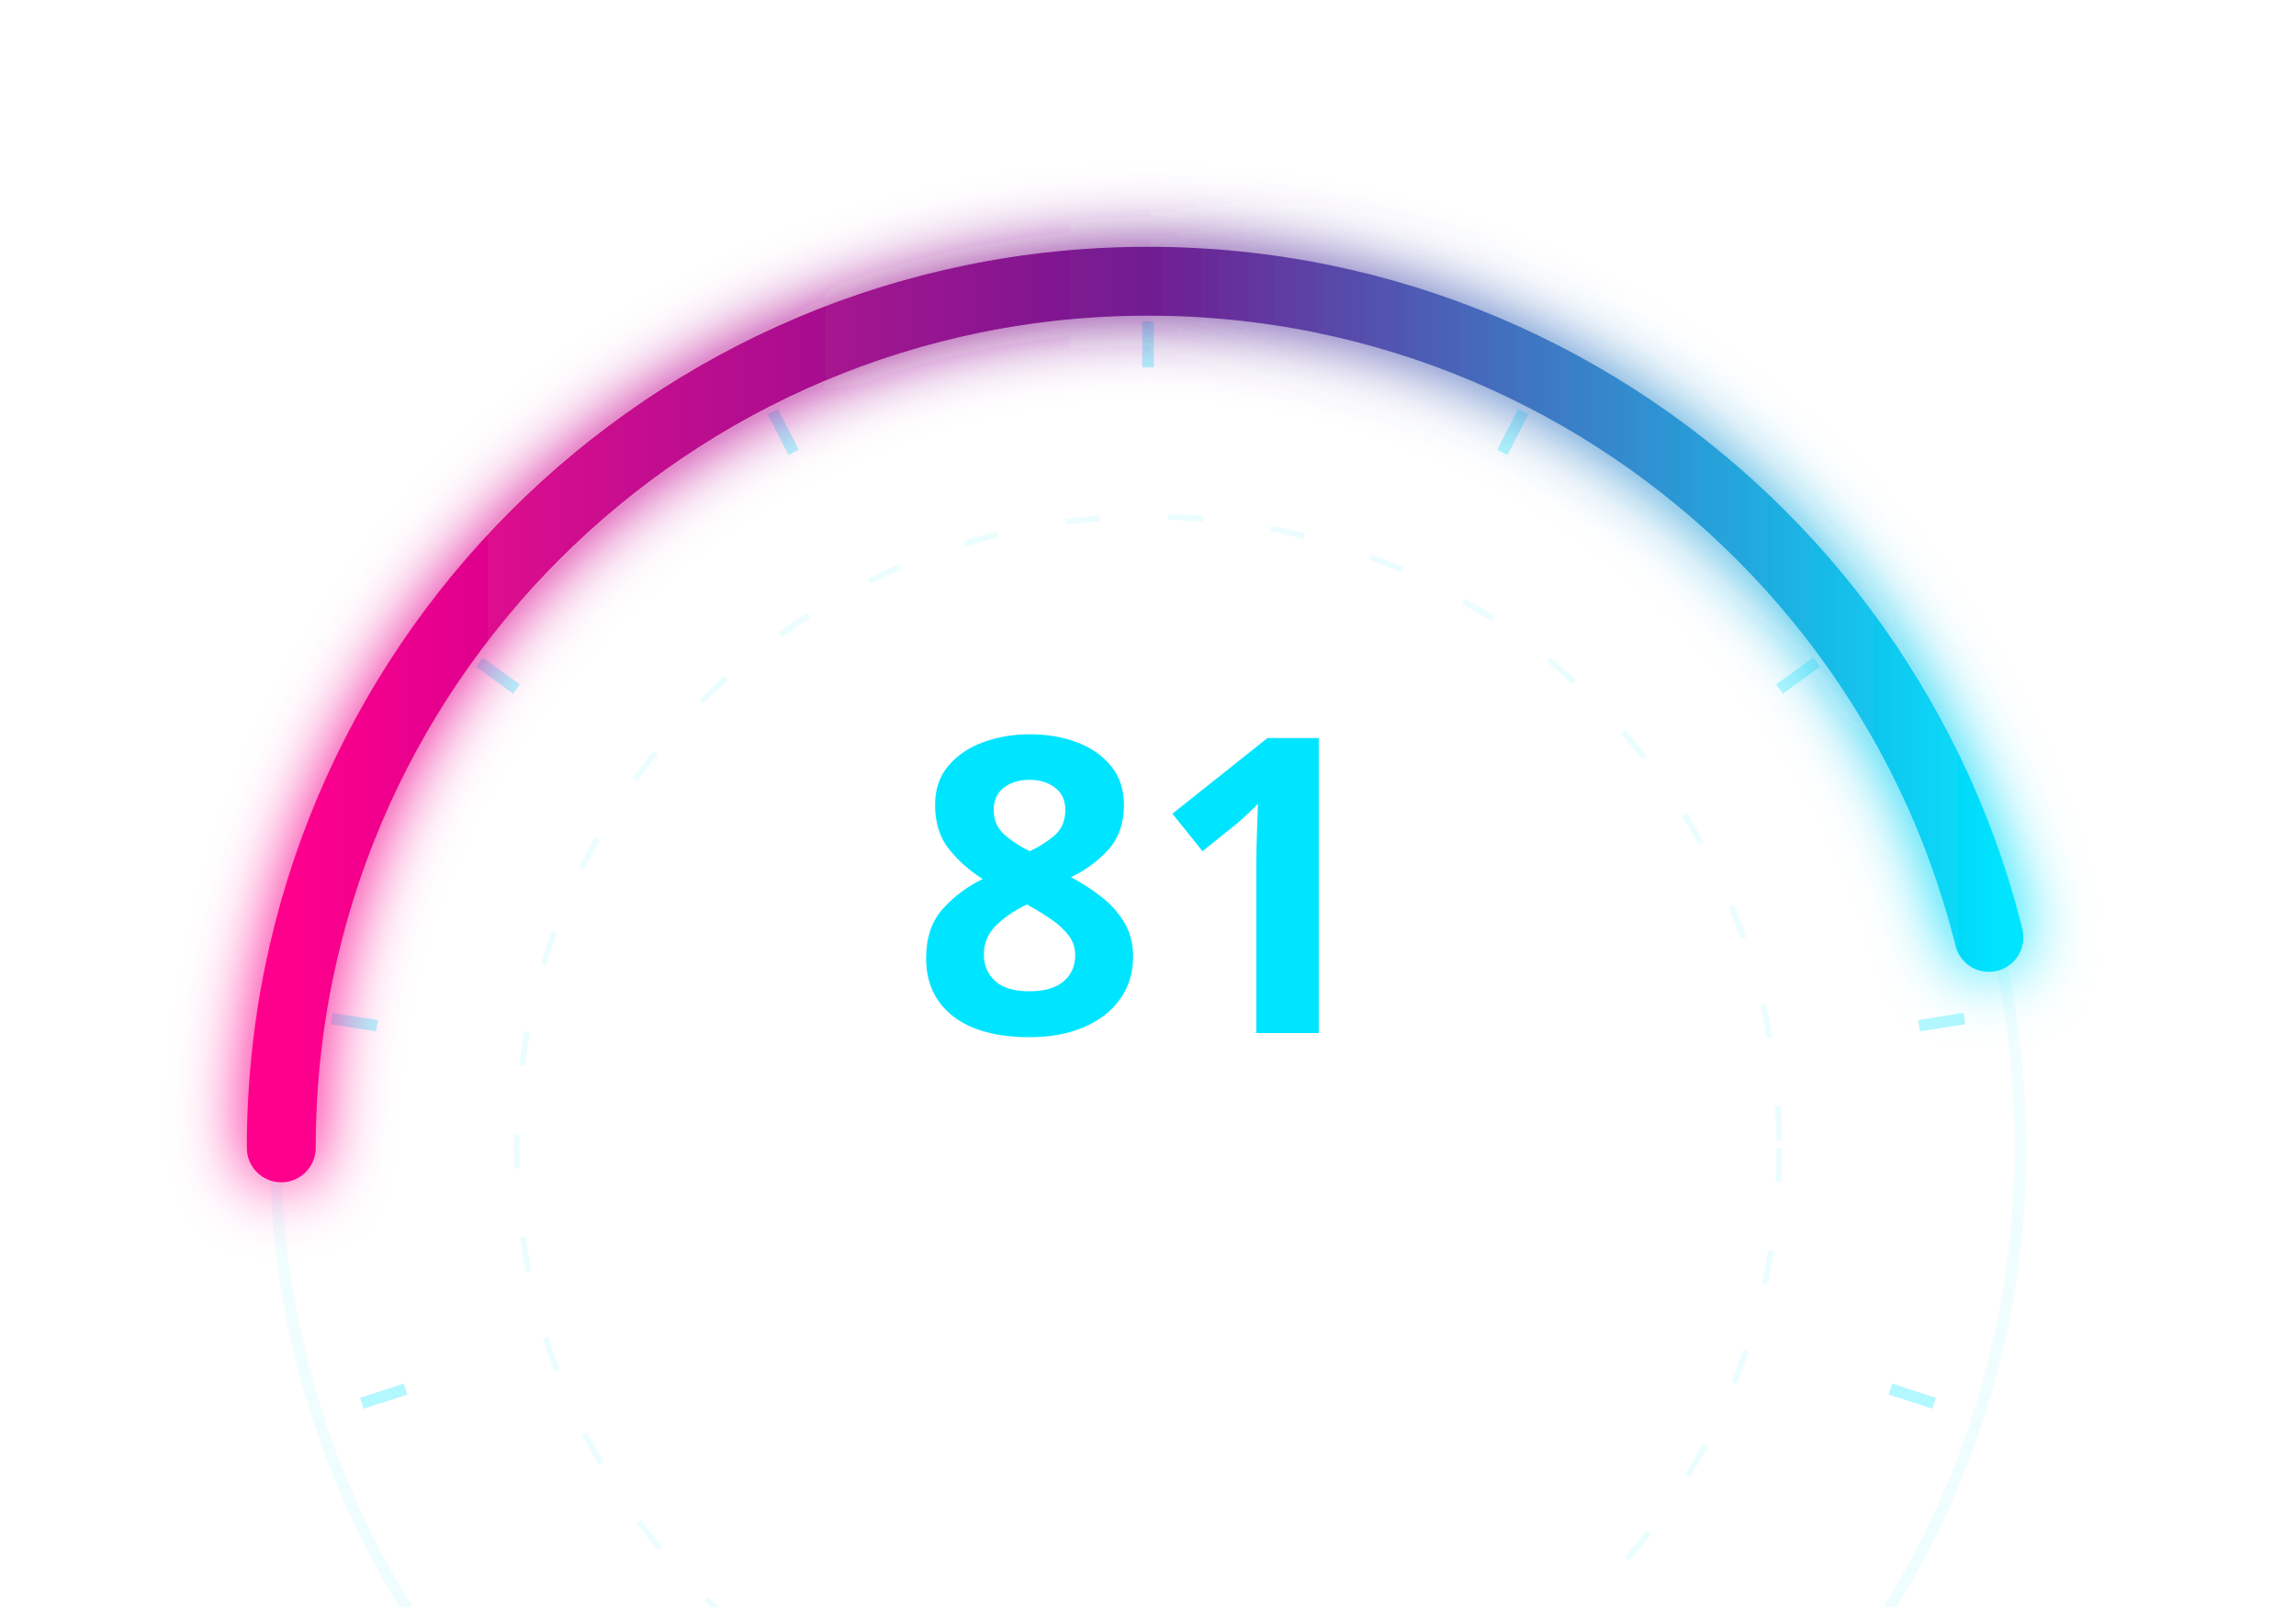
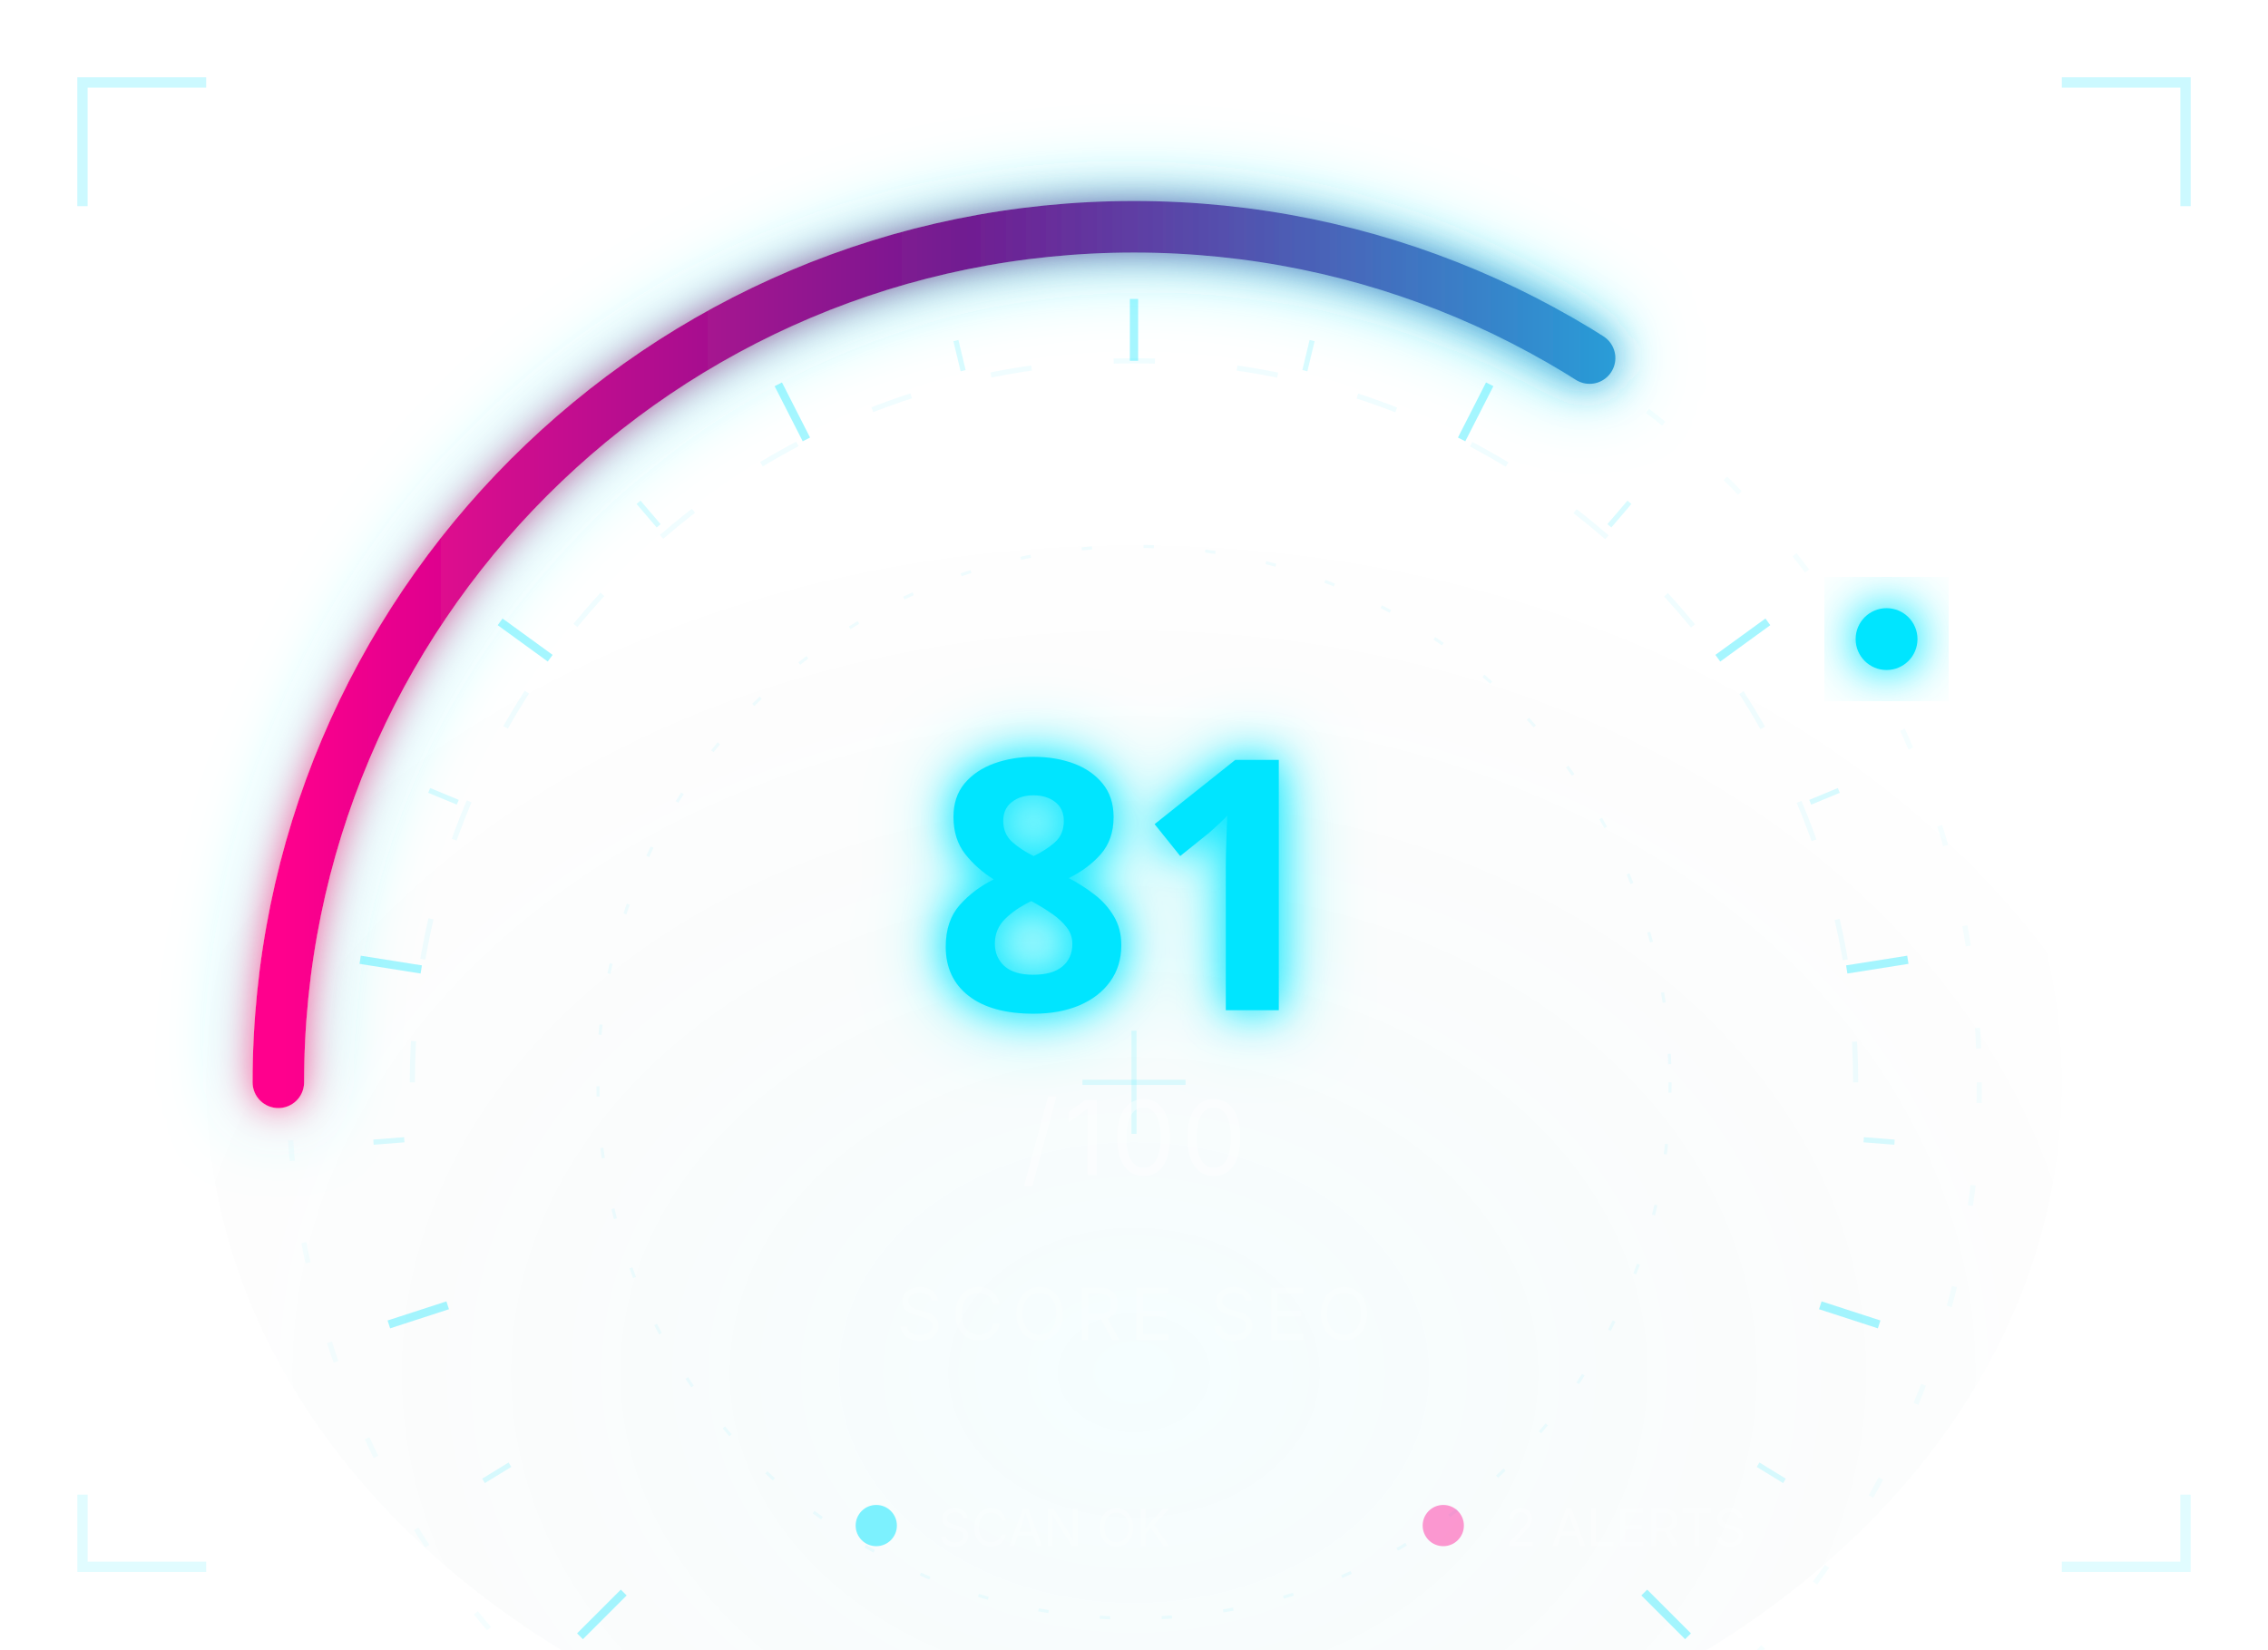
- <svg xmlns="http://www.w3.org/2000/svg" viewBox="0 0 200 140">
+ <svg xmlns="http://www.w3.org/2000/svg" viewBox="0 0 220 160">
  <defs>
-     <linearGradient id="gauge-grad" x1="0%" y1="0%" x2="100%" y2="0%">
-       <stop offset="0%" stop-color="#FF008D" />
-       <stop offset="50%" stop-color="#711C91" />
-       <stop offset="100%" stop-color="#00E5FF" />
-     </linearGradient>
-     <filter id="gauge-glow" x="-30%" y="-30%" width="160%" height="160%">
-       <feGaussianBlur in="SourceGraphic" stdDeviation="3" result="blur" />
+     <filter id="g-glow" x="-50%" y="-50%" width="200%" height="200%">
+       <feGaussianBlur in="SourceGraphic" stdDeviation="2" result="b1" />
+       <feGaussianBlur in="SourceGraphic" stdDeviation="4" result="b2" />
+       <feColorMatrix in="b2" type="matrix" values="0 0 0 0 0  0 0 0 0 0.9  0 0 0 0 1  0 0 0 0.6 0" result="cyan" />
      <feMerge>
-         <feMergeNode in="blur" />
+         <feMergeNode in="cyan" />
+         <feMergeNode in="b1" />
        <feMergeNode in="SourceGraphic" />
      </feMerge>
    </filter>
+     <filter id="g-glow-m" x="-50%" y="-50%" width="200%" height="200%">
+       <feGaussianBlur in="SourceGraphic" stdDeviation="3" result="b1" />
+       <feColorMatrix in="b1" type="matrix" values="0 0 0 0 1  0 0 0 0 0  0 0 0 0 0.55  0 0 0 0.5 0" result="mag" />
+       <feMerge>
+         <feMergeNode in="mag" />
+         <feMergeNode in="SourceGraphic" />
+       </feMerge>
+     </filter>
+     <linearGradient id="g-grad" x1="0%" y1="0%" x2="100%" y2="0%">
+       <stop offset="0%" stop-color="#FF008D" />
+       <stop offset="40%" stop-color="#711C91" />
+       <stop offset="100%" stop-color="#00E5FF" />
+     </linearGradient>
+     <radialGradient id="g-ambient" cx="50%" cy="70%" r="60%">
+       <stop offset="0%" stop-color="rgba(0,229,255,0.04)" />
+       <stop offset="100%" stop-color="transparent" />
+     </radialGradient>
  </defs>
-   <g transform="translate(100,100)" opacity="0.3">
-     <line x1="0" y1="-72" x2="0" y2="-68" stroke="#00E5FF" stroke-width="1" transform="rotate(-135)" />
-     <line x1="0" y1="-72" x2="0" y2="-68" stroke="#00E5FF" stroke-width="1" transform="rotate(-108)" />
-     <line x1="0" y1="-72" x2="0" y2="-68" stroke="#00E5FF" stroke-width="1" transform="rotate(-81)" />
-     <line x1="0" y1="-72" x2="0" y2="-68" stroke="#00E5FF" stroke-width="1" transform="rotate(-54)" />
-     <line x1="0" y1="-72" x2="0" y2="-68" stroke="#00E5FF" stroke-width="1" transform="rotate(-27)" />
-     <line x1="0" y1="-72" x2="0" y2="-68" stroke="#00E5FF" stroke-width="1" transform="rotate(0)" />
-     <line x1="0" y1="-72" x2="0" y2="-68" stroke="#00E5FF" stroke-width="1" transform="rotate(27)" />
-     <line x1="0" y1="-72" x2="0" y2="-68" stroke="#00E5FF" stroke-width="1" transform="rotate(54)" />
-     <line x1="0" y1="-72" x2="0" y2="-68" stroke="#00E5FF" stroke-width="1" transform="rotate(81)" />
-     <line x1="0" y1="-72" x2="0" y2="-68" stroke="#00E5FF" stroke-width="1" transform="rotate(108)" />
-     <line x1="0" y1="-72" x2="0" y2="-68" stroke="#00E5FF" stroke-width="1" transform="rotate(135)" />
+   <ellipse cx="110" cy="105" rx="90" ry="70" fill="url(#g-ambient)" />
+   <circle cx="110" cy="105" r="82" fill="none" stroke="rgba(0,229,255,0.04)" stroke-width="0.5" stroke-dasharray="2 8" />
+   <g transform="translate(110,105)" opacity="0.35">
+     <line x1="0" y1="-76" x2="0" y2="-70" stroke="#00E5FF" stroke-width="0.8" transform="rotate(-135)" />
+     <line x1="0" y1="-76" x2="0" y2="-70" stroke="#00E5FF" stroke-width="0.8" transform="rotate(-108)" />
+     <line x1="0" y1="-76" x2="0" y2="-70" stroke="#00E5FF" stroke-width="0.8" transform="rotate(-81)" />
+     <line x1="0" y1="-76" x2="0" y2="-70" stroke="#00E5FF" stroke-width="0.8" transform="rotate(-54)" />
+     <line x1="0" y1="-76" x2="0" y2="-70" stroke="#00E5FF" stroke-width="0.8" transform="rotate(-27)" />
+     <line x1="0" y1="-76" x2="0" y2="-70" stroke="#00E5FF" stroke-width="0.8" transform="rotate(0)" />
+     <line x1="0" y1="-76" x2="0" y2="-70" stroke="#00E5FF" stroke-width="0.8" transform="rotate(27)" />
+     <line x1="0" y1="-76" x2="0" y2="-70" stroke="#00E5FF" stroke-width="0.8" transform="rotate(54)" />
+     <line x1="0" y1="-76" x2="0" y2="-70" stroke="#00E5FF" stroke-width="0.8" transform="rotate(81)" />
+     <line x1="0" y1="-76" x2="0" y2="-70" stroke="#00E5FF" stroke-width="0.8" transform="rotate(108)" />
+     <line x1="0" y1="-76" x2="0" y2="-70" stroke="#00E5FF" stroke-width="0.8" transform="rotate(135)" />
  </g>
-   <circle cx="100" cy="100" r="76" fill="none" stroke="rgba(0,229,255,0.06)" stroke-width="1" />
-   <path d="M 24.5 100 A 75.5 75.5 0 1 1 175.5 100" fill="none" stroke="rgba(255,255,255,0.06)" stroke-width="6" stroke-linecap="round" />
-   <path d="M 24.5 100 A 75.5 75.5 0 1 1 175.5 100" fill="none" stroke="url(#gauge-grad)" stroke-width="6" stroke-linecap="round" stroke-dasharray="218.7 270" filter="url(#gauge-glow)" />
-   <circle cx="100" cy="100" r="55" fill="none" stroke="rgba(0,229,255,0.08)" stroke-width="0.5" stroke-dasharray="3 6" />
-   <text x="100" y="90" text-anchor="middle" font-family="Orbitron,sans-serif" font-size="36" font-weight="800" fill="#00E5FF">81</text>
-   <text x="100" y="108" text-anchor="middle" font-family="Inter,sans-serif" font-size="9" fill="rgba(255,255,255,0.5)" letter-spacing="1.5">/100</text>
-   <text x="100" y="125" text-anchor="middle" font-family="Inter,sans-serif" font-size="7" fill="rgba(255,255,255,0.35)" letter-spacing="0.5">SCORE SEO</text>
+   <g transform="translate(110,105)" opacity="0.15">
+     <line x1="0" y1="-74" x2="0" y2="-71" stroke="#00E5FF" stroke-width="0.5" transform="rotate(-121.5)" />
+     <line x1="0" y1="-74" x2="0" y2="-71" stroke="#00E5FF" stroke-width="0.5" transform="rotate(-94.5)" />
+     <line x1="0" y1="-74" x2="0" y2="-71" stroke="#00E5FF" stroke-width="0.5" transform="rotate(-67.5)" />
+     <line x1="0" y1="-74" x2="0" y2="-71" stroke="#00E5FF" stroke-width="0.5" transform="rotate(-40.5)" />
+     <line x1="0" y1="-74" x2="0" y2="-71" stroke="#00E5FF" stroke-width="0.5" transform="rotate(-13.5)" />
+     <line x1="0" y1="-74" x2="0" y2="-71" stroke="#00E5FF" stroke-width="0.5" transform="rotate(13.5)" />
+     <line x1="0" y1="-74" x2="0" y2="-71" stroke="#00E5FF" stroke-width="0.5" transform="rotate(40.5)" />
+     <line x1="0" y1="-74" x2="0" y2="-71" stroke="#00E5FF" stroke-width="0.5" transform="rotate(67.5)" />
+     <line x1="0" y1="-74" x2="0" y2="-71" stroke="#00E5FF" stroke-width="0.5" transform="rotate(94.5)" />
+     <line x1="0" y1="-74" x2="0" y2="-71" stroke="#00E5FF" stroke-width="0.5" transform="rotate(121.5)" />
+   </g>
+   <path d="M 27 105 A 83 83 0 1 1 193 105" fill="none" stroke="rgba(255,255,255,0.04)" stroke-width="5" stroke-linecap="round" />
+   <path d="M 40 105 A 70 70 0 1 1 180 105" fill="none" stroke="rgba(0,229,255,0.06)" stroke-width="0.5" stroke-dasharray="4 8" />
+   <path d="M 27 105 A 83 83 0 1 1 193 105" fill="none" stroke="url(#g-grad)" stroke-width="5" stroke-linecap="round" stroke-dasharray="177 218" filter="url(#g-glow)" />
+   <circle cx="183" cy="62" r="3" fill="#00E5FF" filter="url(#g-glow)" />
+   <circle cx="110" cy="105" r="52" fill="none" stroke="rgba(0,229,255,0.06)" stroke-width="0.3" stroke-dasharray="1 5" />
+   <line x1="105" y1="105" x2="115" y2="105" stroke="rgba(0,229,255,0.12)" stroke-width="0.5" />
+   <line x1="110" y1="100" x2="110" y2="110" stroke="rgba(0,229,255,0.12)" stroke-width="0.5" />
+   <text x="110" y="98" text-anchor="middle" font-family="Orbitron,sans-serif" font-size="34" font-weight="900" fill="#00E5FF" filter="url(#g-glow)">81</text>
+   <text x="110" y="114" text-anchor="middle" font-family="Inter,sans-serif" font-size="10" fill="rgba(255,255,255,0.45)" letter-spacing="0.5">/100</text>
+   <text x="110" y="130" text-anchor="middle" font-family="Inter,sans-serif" font-size="7" fill="rgba(255,255,255,0.25)" letter-spacing="0.8">SCORE SEO</text>
+   <path d="M 8,20 L 8,8 L 20,8" fill="none" stroke="rgba(0,229,255,0.2)" stroke-width="1" />
+   <path d="M 200,8 L 212,8 L 212,20" fill="none" stroke="rgba(0,229,255,0.2)" stroke-width="1" />
+   <path d="M 8,145 L 8,152 L 20,152" fill="none" stroke="rgba(0,229,255,0.12)" stroke-width="1" />
+   <path d="M 200,152 L 212,152 L 212,145" fill="none" stroke="rgba(0,229,255,0.12)" stroke-width="1" />
+   <circle cx="85" cy="148" r="2" fill="#00E5FF" opacity="0.5" />
+   <text x="91" y="150" font-family="Inter,sans-serif" font-size="5" fill="rgba(255,255,255,0.3)">SCAN OK</text>
+   <circle cx="140" cy="148" r="2" fill="#FF008D" opacity="0.4" />
+   <text x="146" y="150" font-family="Inter,sans-serif" font-size="5" fill="rgba(255,255,255,0.3)">2 ALERTS</text>
</svg>
